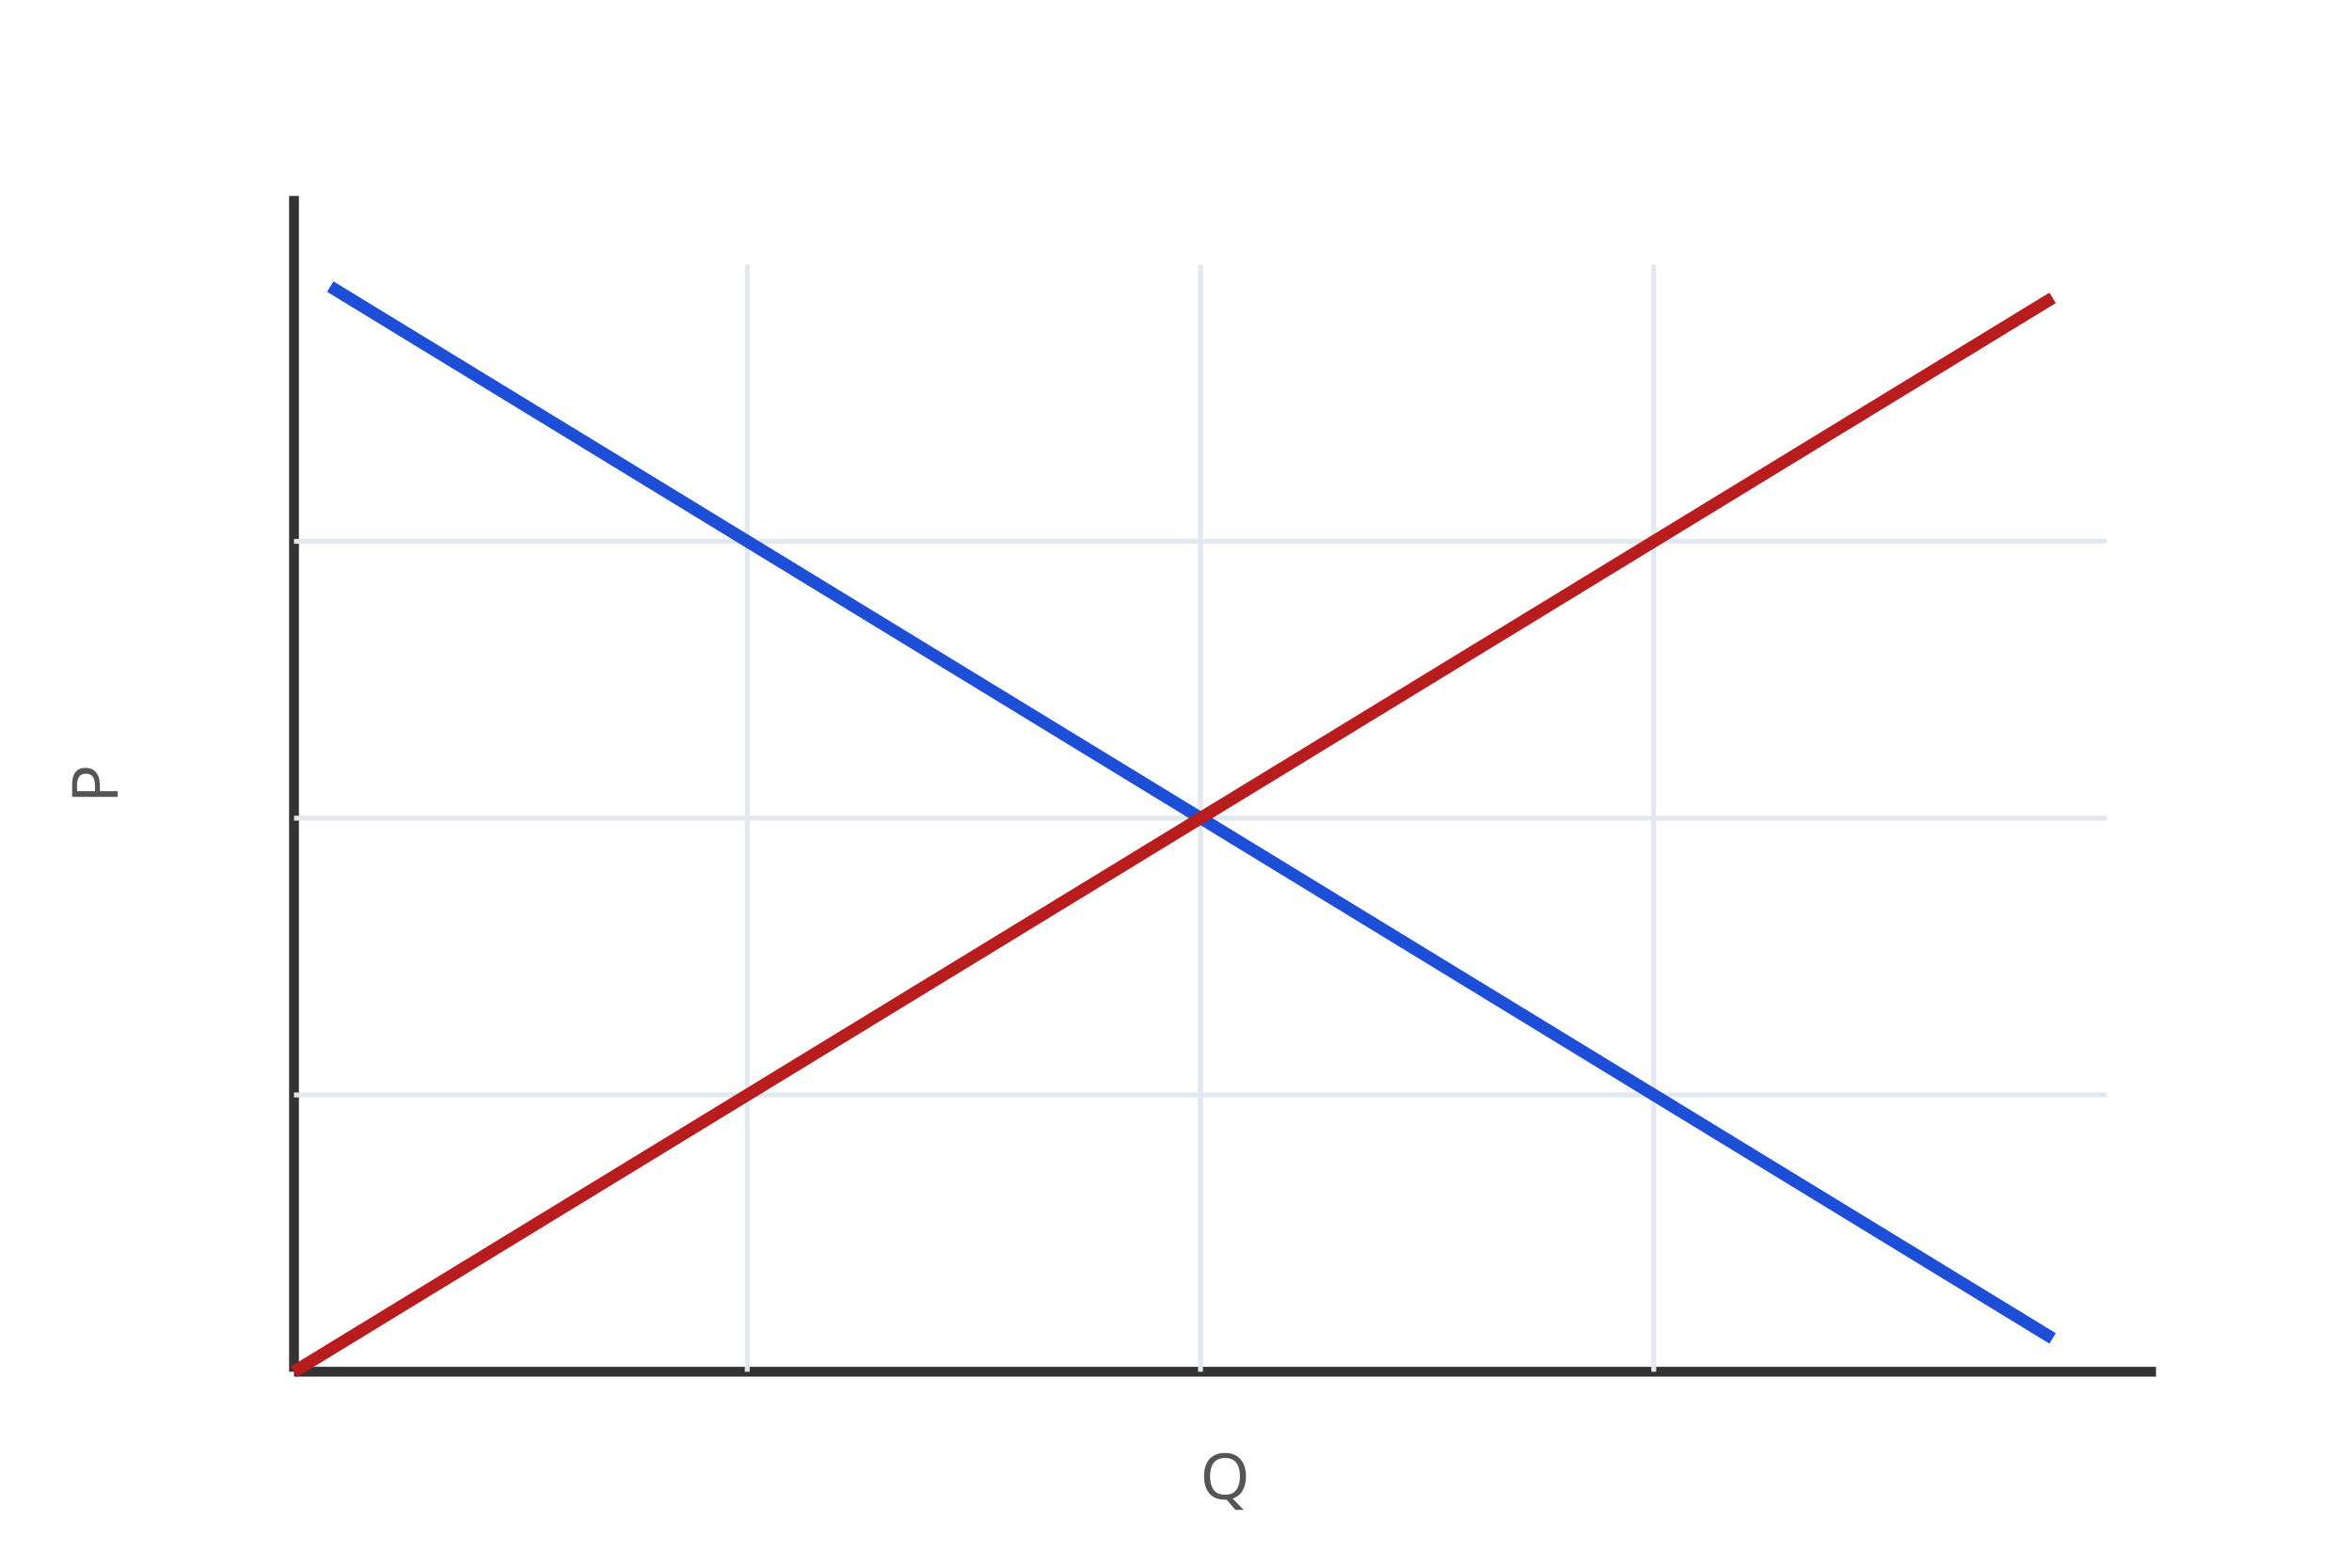
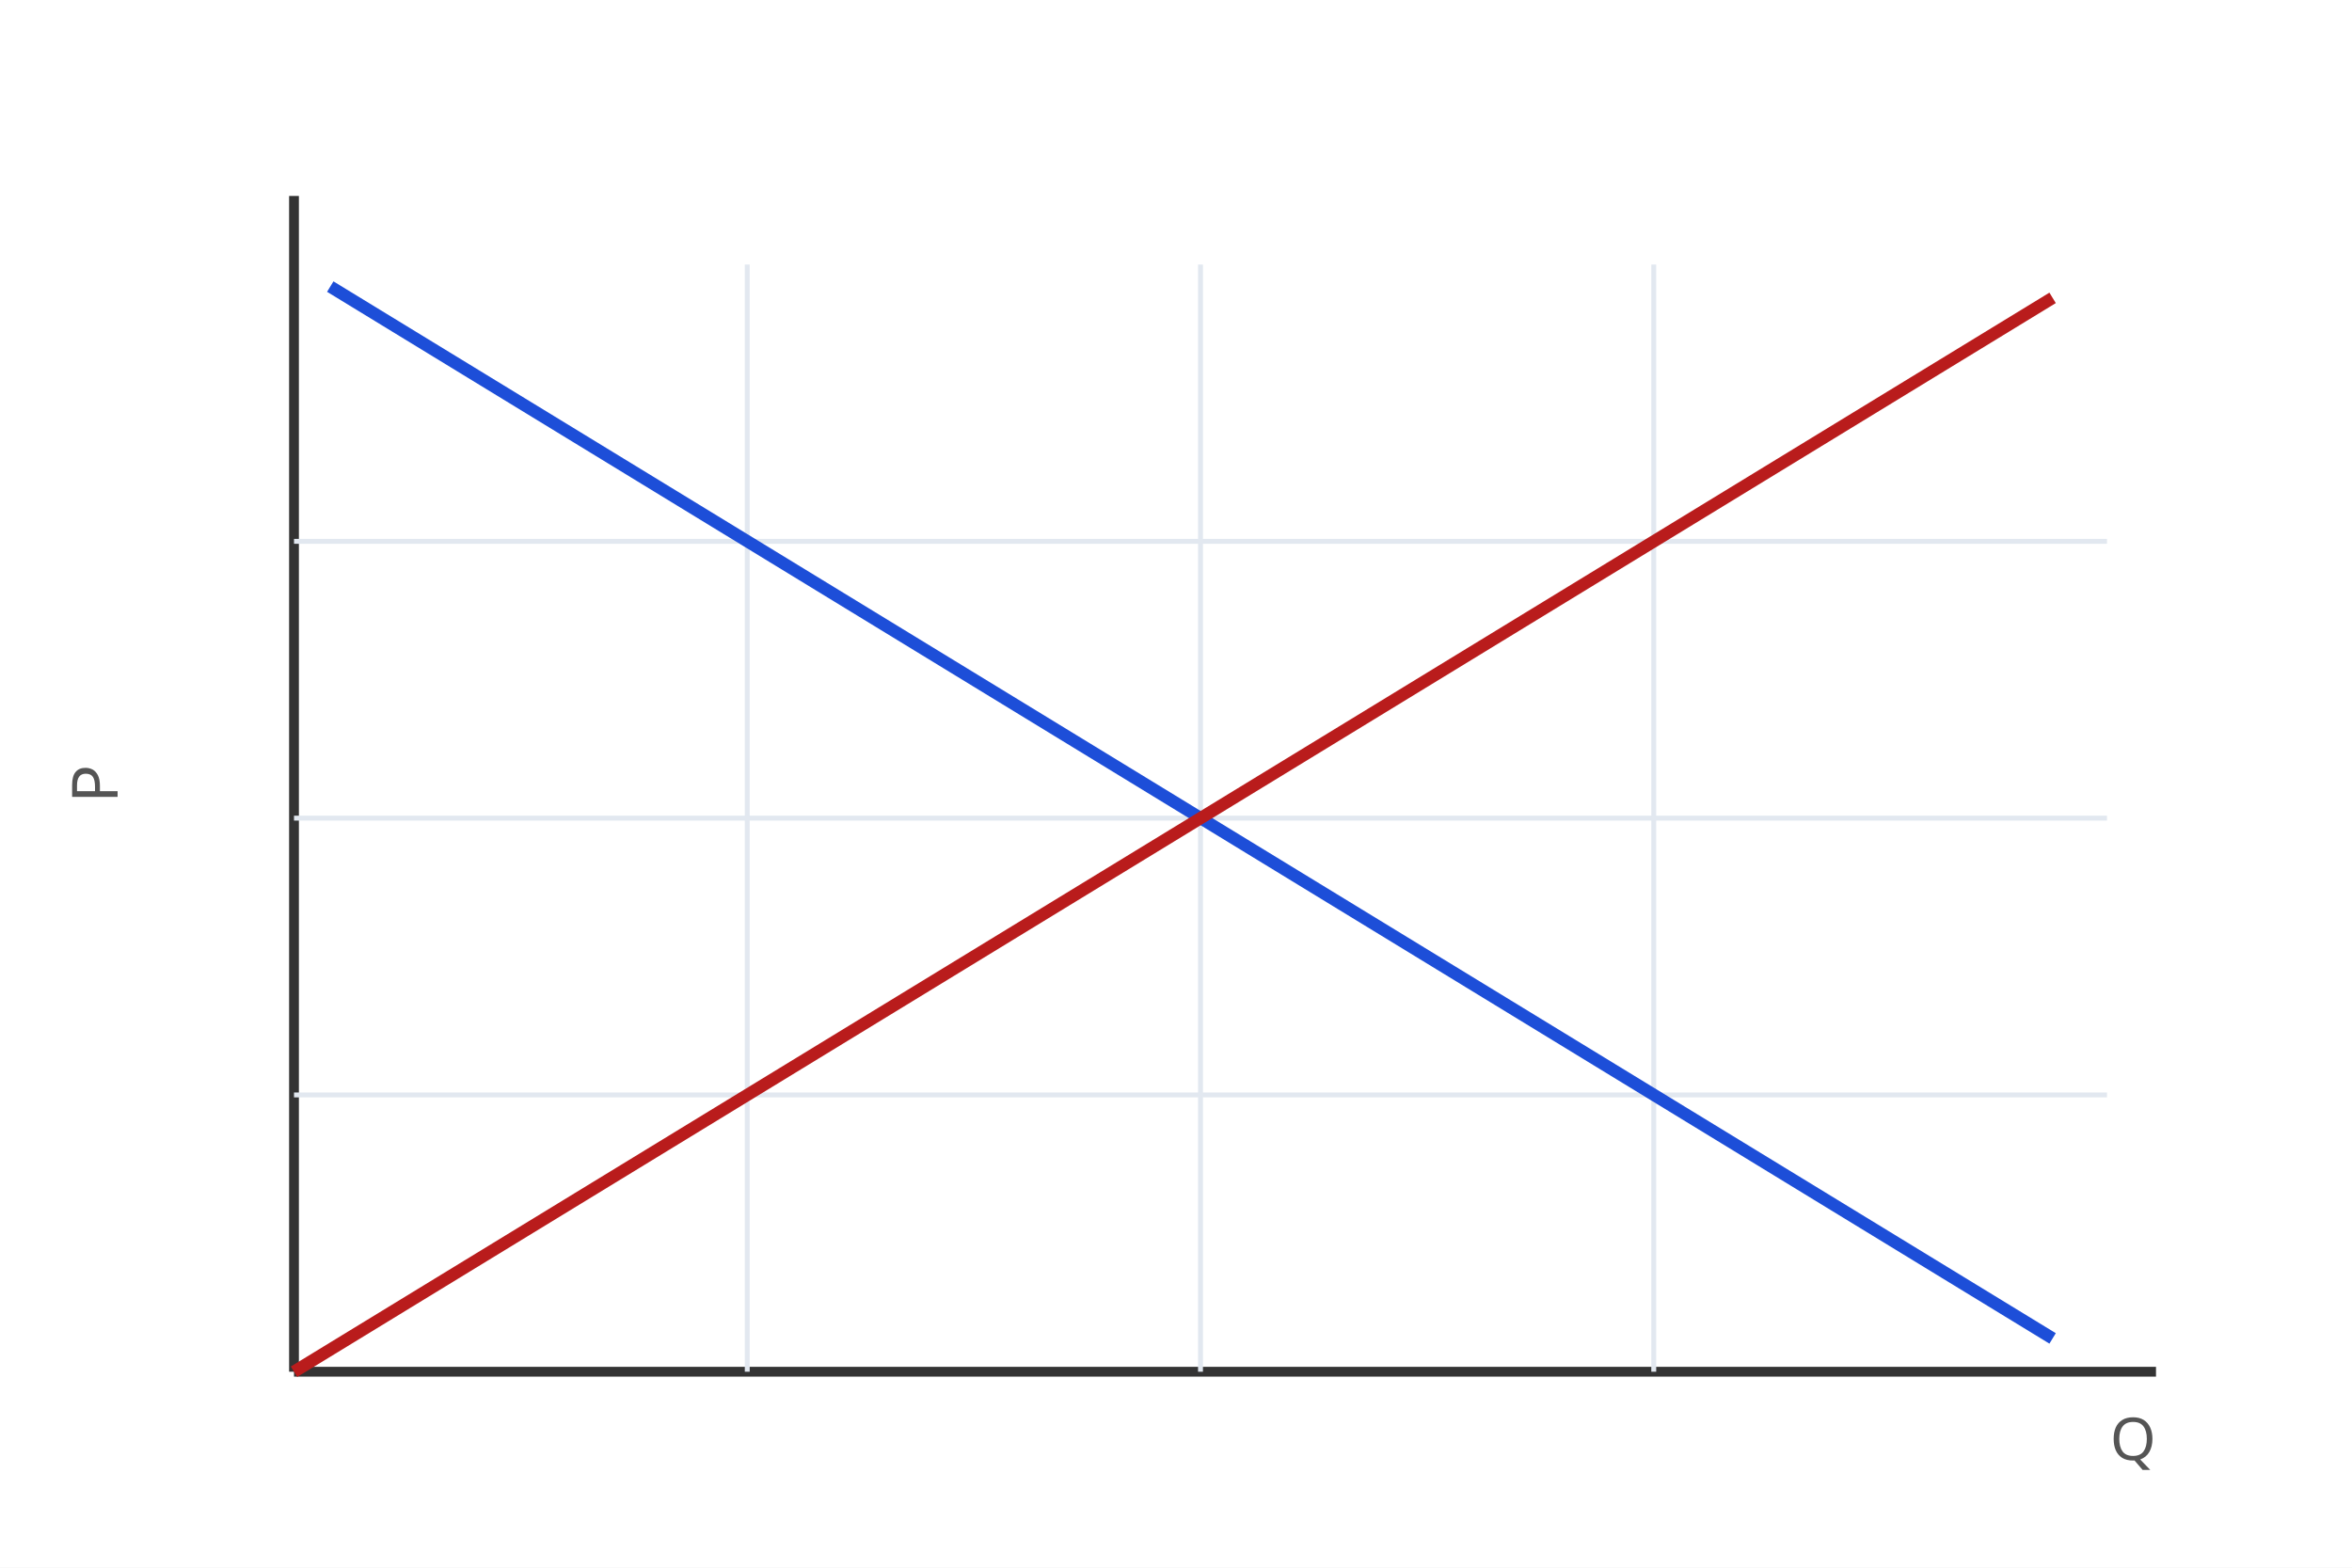
<svg xmlns="http://www.w3.org/2000/svg" viewBox="0 0 480 320">
  <rect width="480" height="320" fill="#ffffff" />
  <line x1="60" y1="280" x2="60" y2="40" stroke="#333" stroke-width="2" />
  <line x1="60" y1="280" x2="440" y2="280" stroke="#333" stroke-width="2" />
-   <text x="250" y="306" font-family="sans-serif" font-size="13" fill="#555" text-anchor="middle">Q</text>
+   <text x="440" y="298" font-family="sans-serif" font-size="12" fill="#555" text-anchor="end">Q</text>
  <text x="24" y="160" font-family="sans-serif" font-size="13" fill="#555" text-anchor="middle" transform="rotate(-90 24 160)">P</text>
  <line x1="152.5" y1="54" x2="152.5" y2="280" stroke="#e2e8f0" stroke-width="1" />
  <line x1="245.0" y1="54" x2="245.0" y2="280" stroke="#e2e8f0" stroke-width="1" />
  <line x1="337.5" y1="54" x2="337.5" y2="280" stroke="#e2e8f0" stroke-width="1" />
  <line x1="60" y1="223.5" x2="430" y2="223.5" stroke="#e2e8f0" stroke-width="1" />
  <line x1="60" y1="167.0" x2="430" y2="167.0" stroke="#e2e8f0" stroke-width="1" />
  <line x1="60" y1="110.5" x2="430" y2="110.5" stroke="#e2e8f0" stroke-width="1" />
  <line x1="67.4" y1="58.5" x2="418.9" y2="273.2" stroke="#1d4ed8" stroke-width="2.5" />
  <line x1="60.0" y1="280.0" x2="418.9" y2="60.8" stroke="#b91c1c" stroke-width="2.5" />
</svg>
